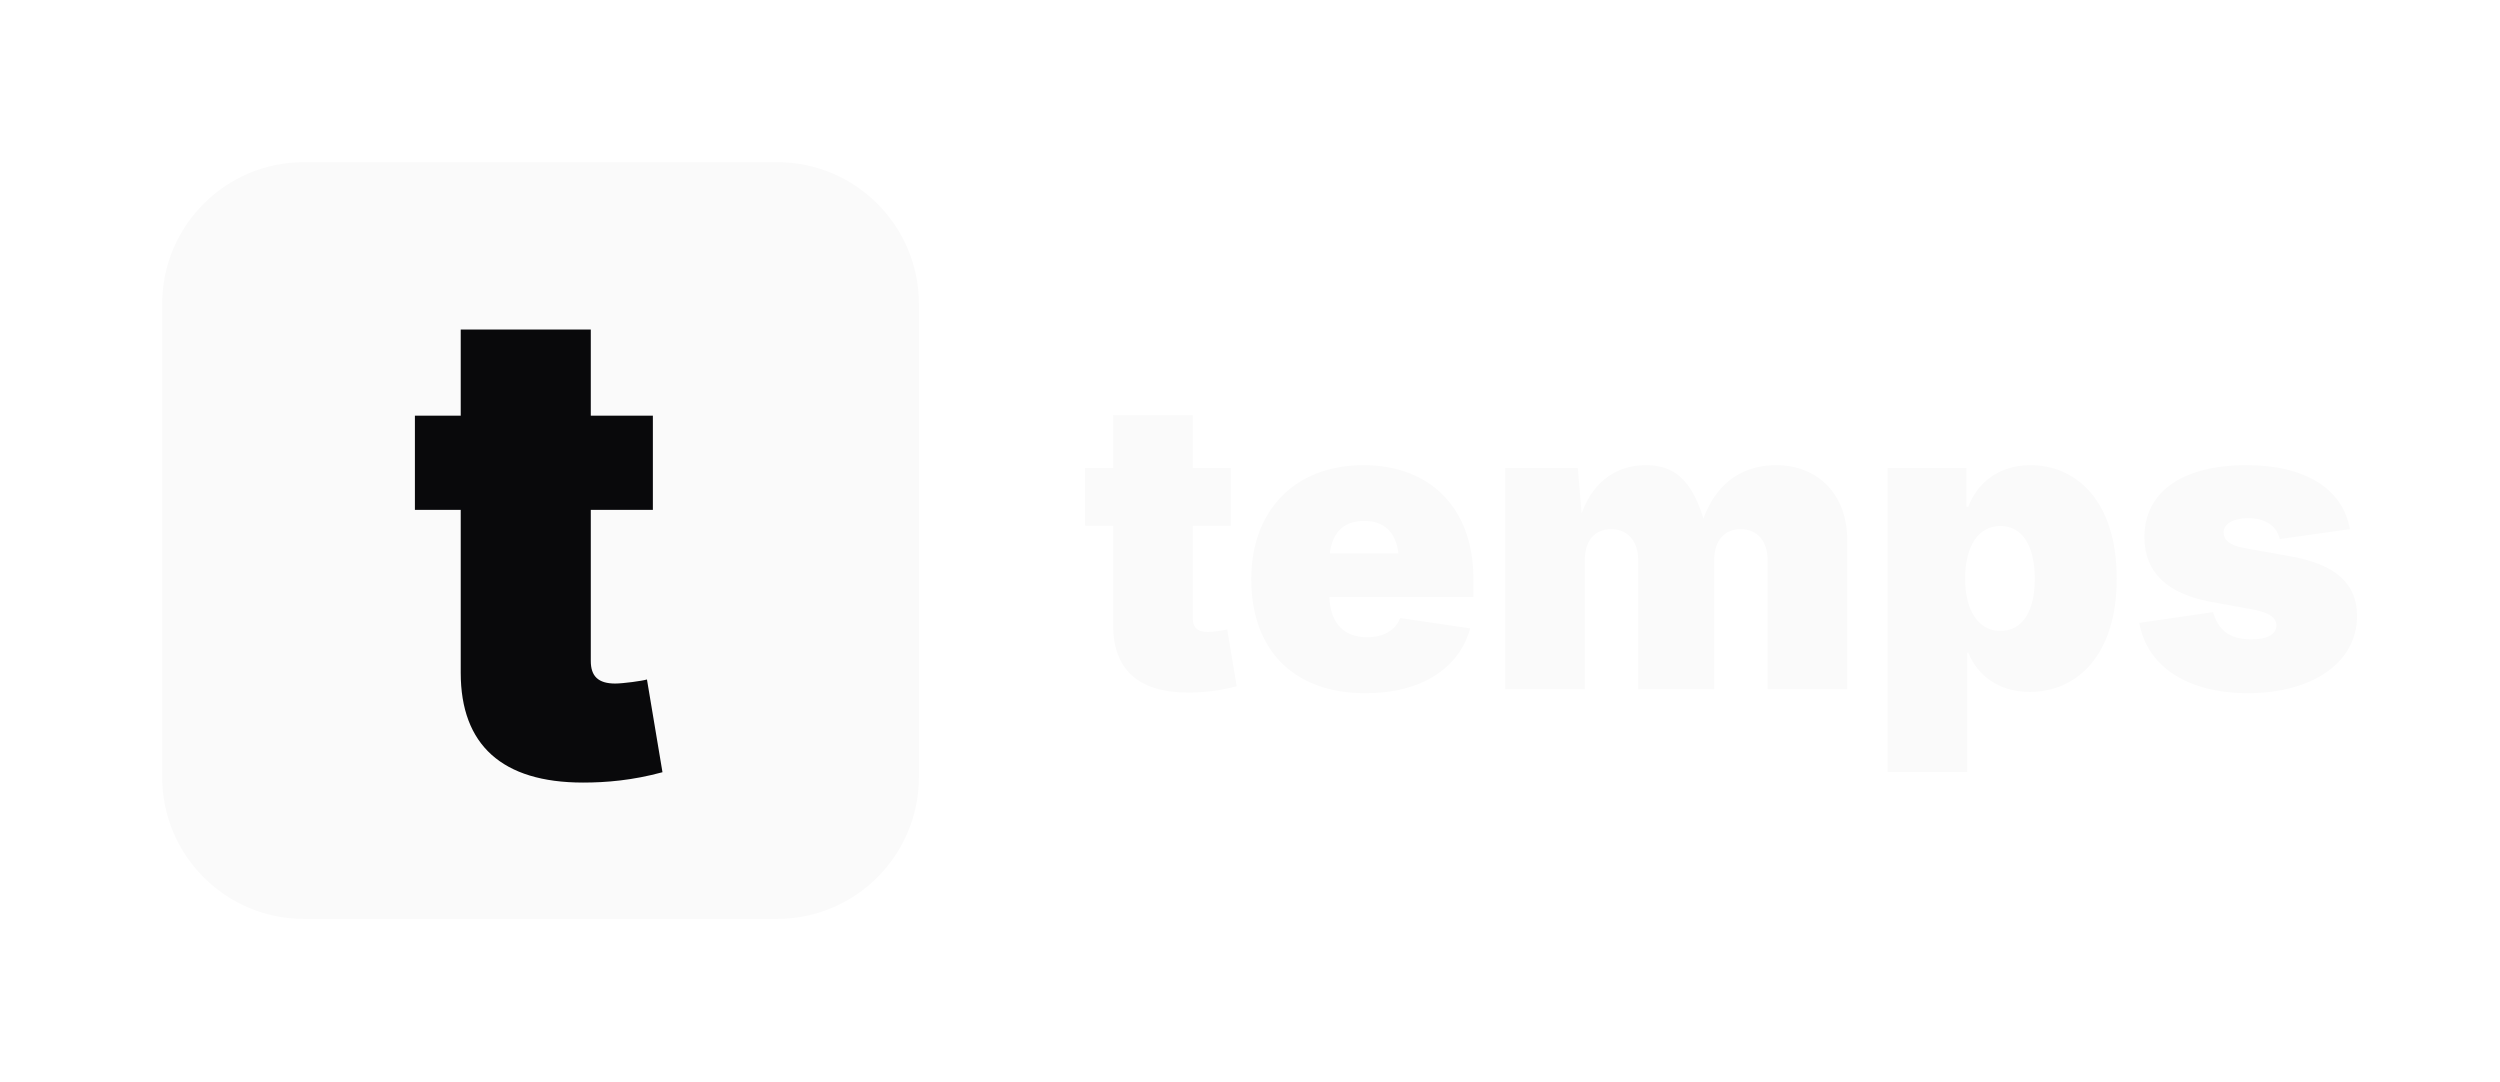
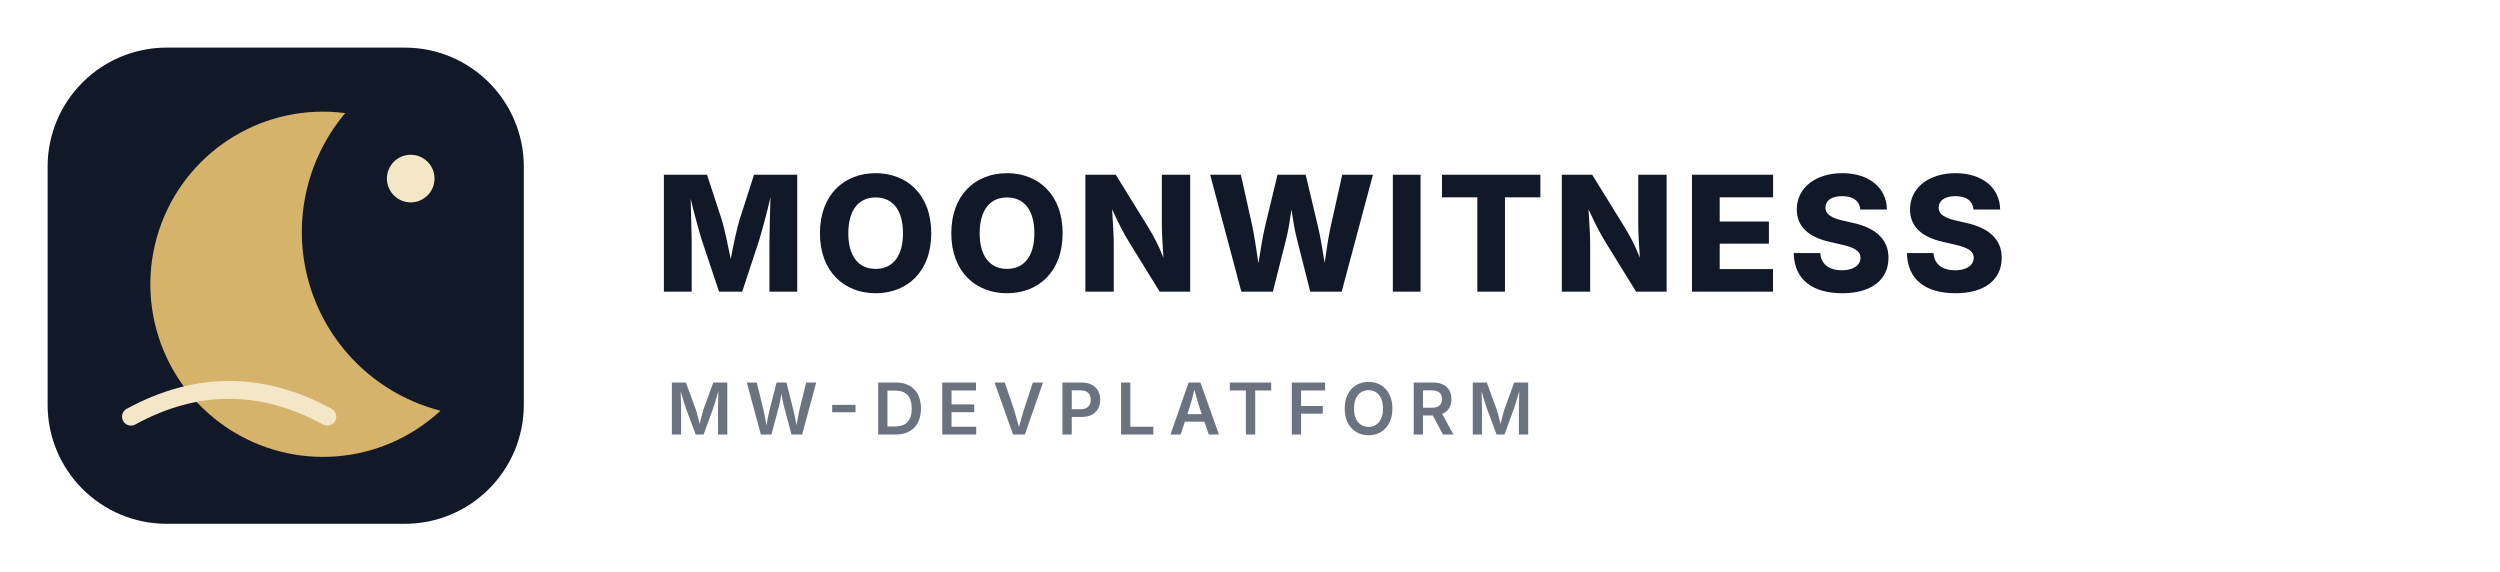
- <svg xmlns="http://www.w3.org/2000/svg" viewBox="0 0 185 80" width="185" height="80">
-   <g transform="translate(12, 12) scale(1.75)">
-     <rect width="32" height="32" rx="6" fill="#fafafa" />
-     <text x="16" y="26" font-family="Inter, Segoe UI, Arial, sans-serif" font-weight="900" font-size="28" fill="#09090b" text-anchor="middle">t</text>
-   </g>
-   <text x="80" y="51" font-family="Inter, Segoe UI, Arial, sans-serif" font-weight="900" font-size="30" fill="#fafafa">temps</text>
+ <svg xmlns="http://www.w3.org/2000/svg" viewBox="0 0 420 96" width="420" height="96" fill="none">
+   <rect x="8" y="8" width="80" height="80" rx="20" fill="#111827" />
+   <path d="M58 19a29 29 0 1 0 16 50A31 31 0 0 1 58 19Z" fill="#D6B36A" />
+   <circle cx="69" cy="30" r="4" fill="#F4E7C7" />
+   <path d="M22 70c11-6 22-6 33 0" stroke="#F4E7C7" stroke-width="3" stroke-linecap="round" />
+   <text x="110" y="49" fill="#111827" font-family="Inter,Segoe UI,Arial,sans-serif" font-size="27" font-weight="800" letter-spacing="1.2">MOONWITNESS</text>
+   <text x="112" y="73" fill="#6B7280" font-family="Inter,Segoe UI,Arial,sans-serif" font-size="12" font-weight="600" letter-spacing="2.1">MW-DEVPLATFORM</text>
</svg>
